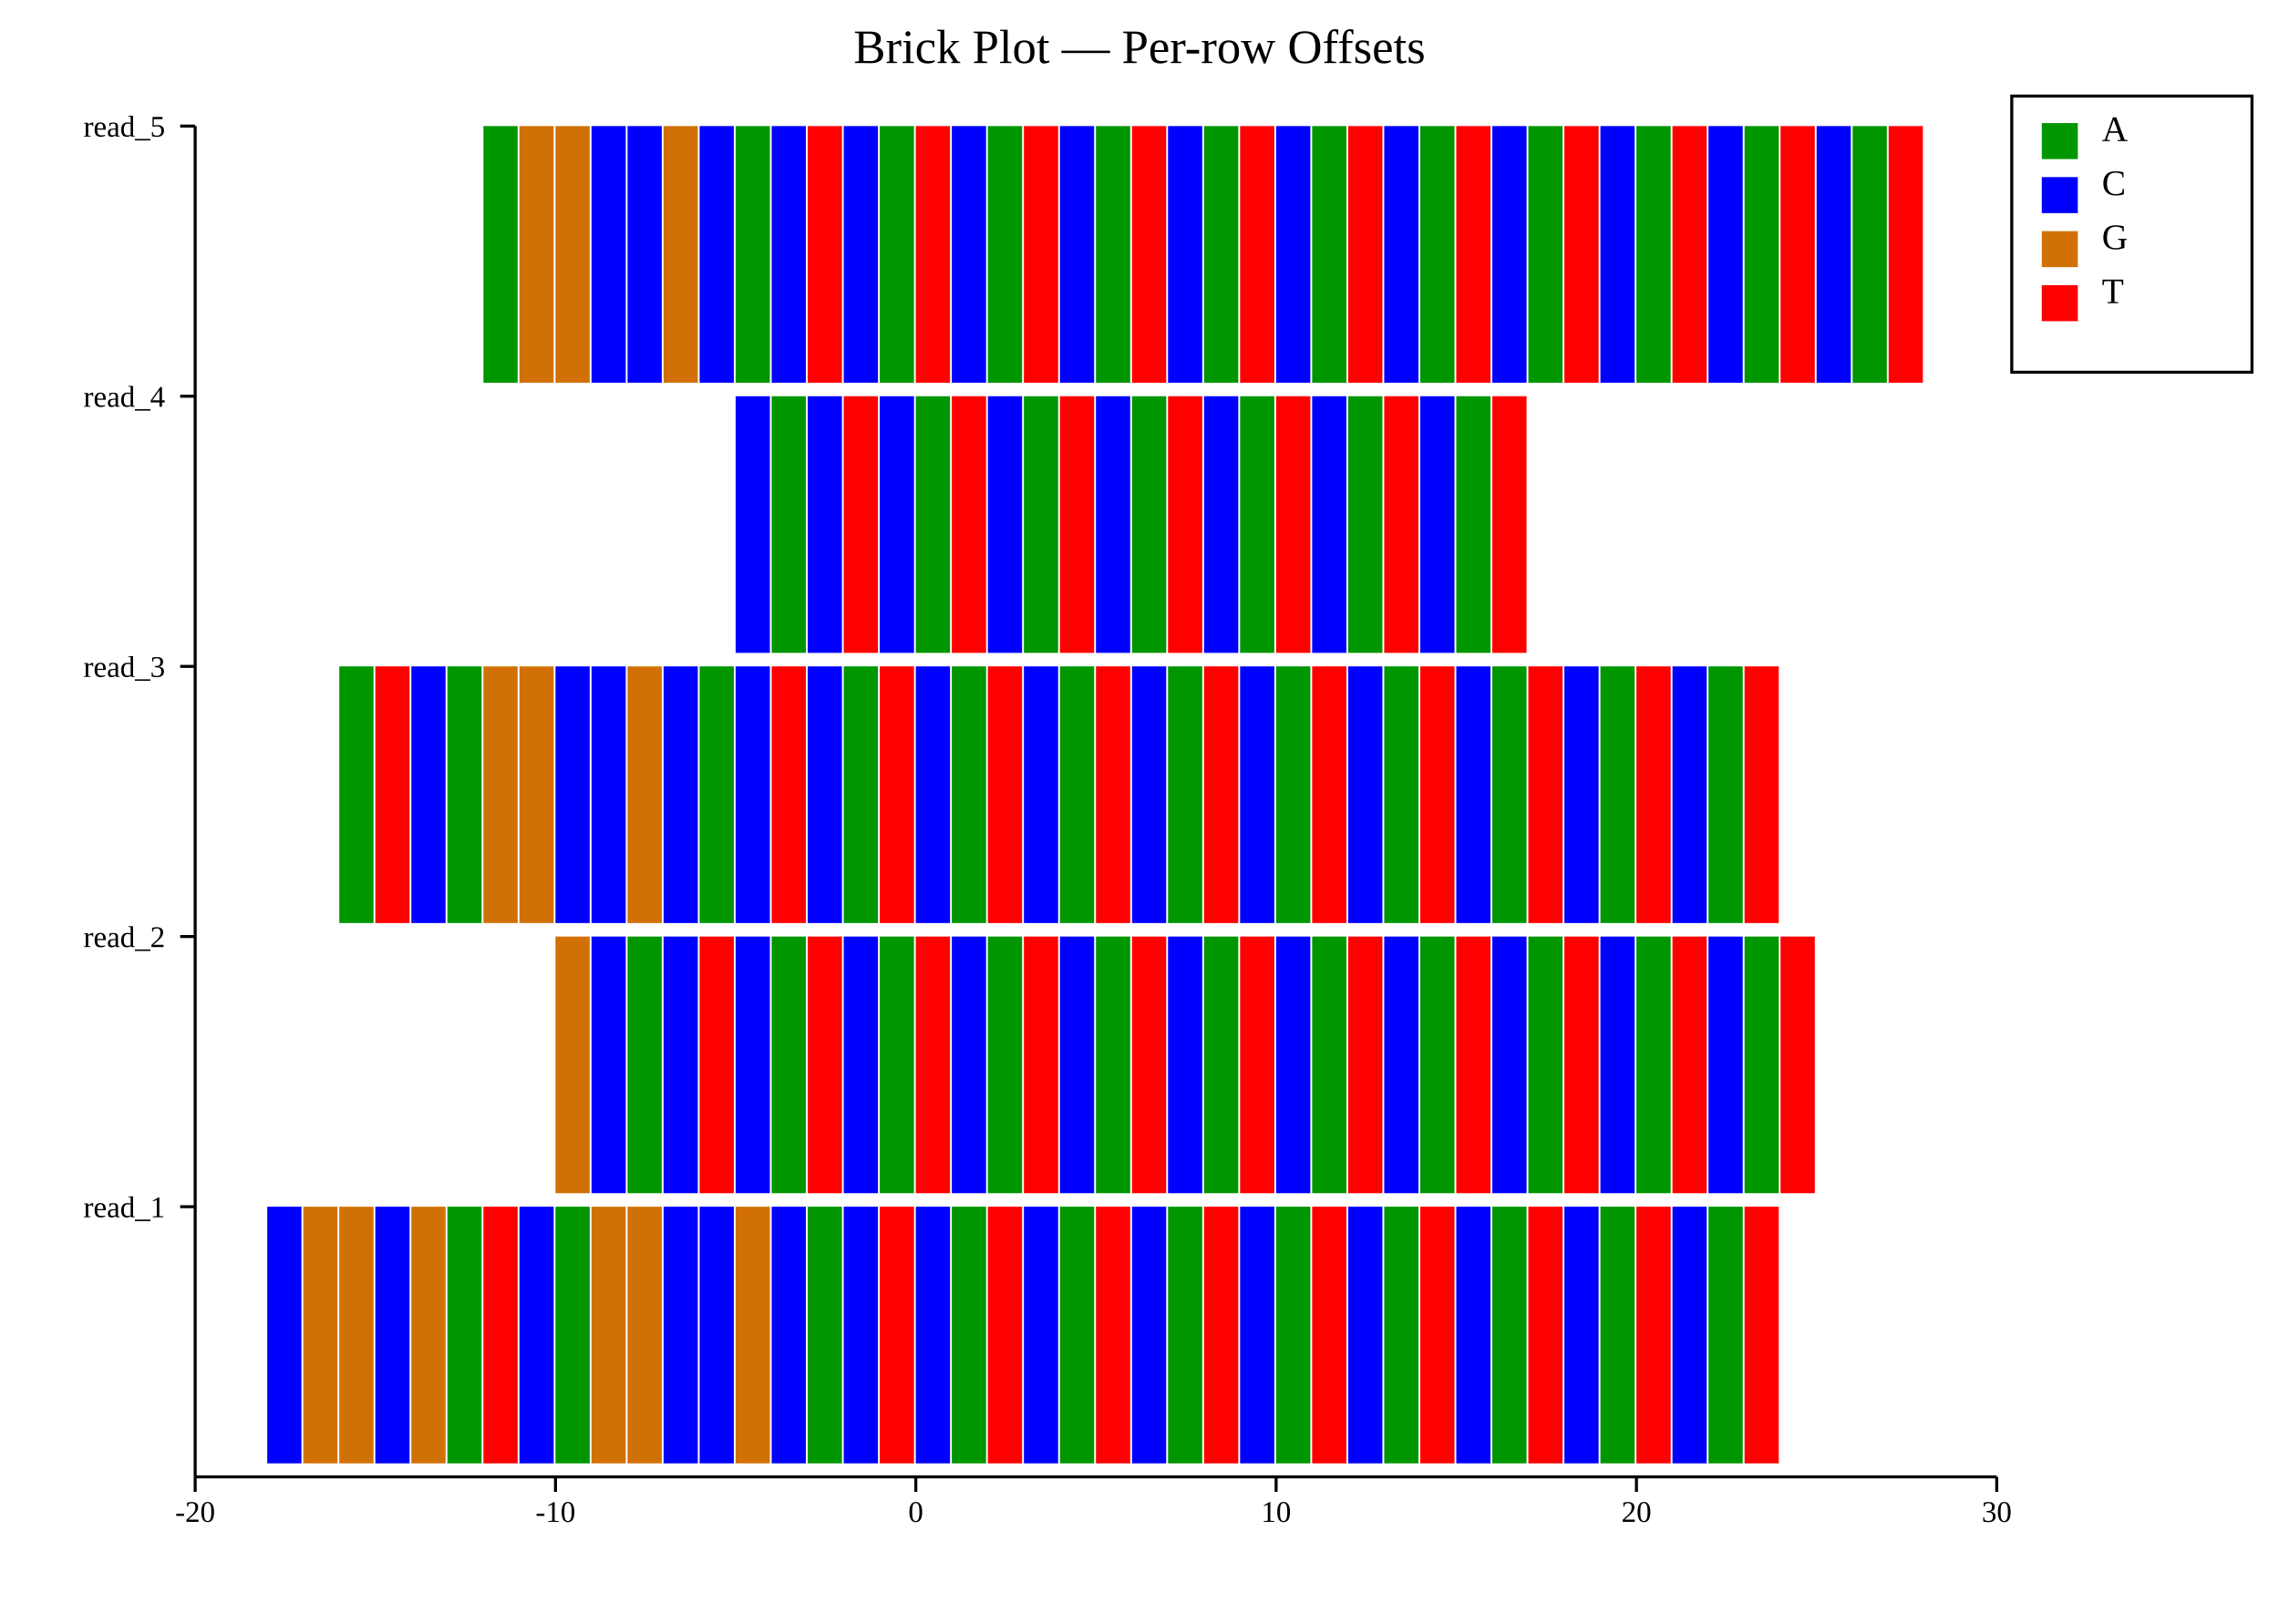
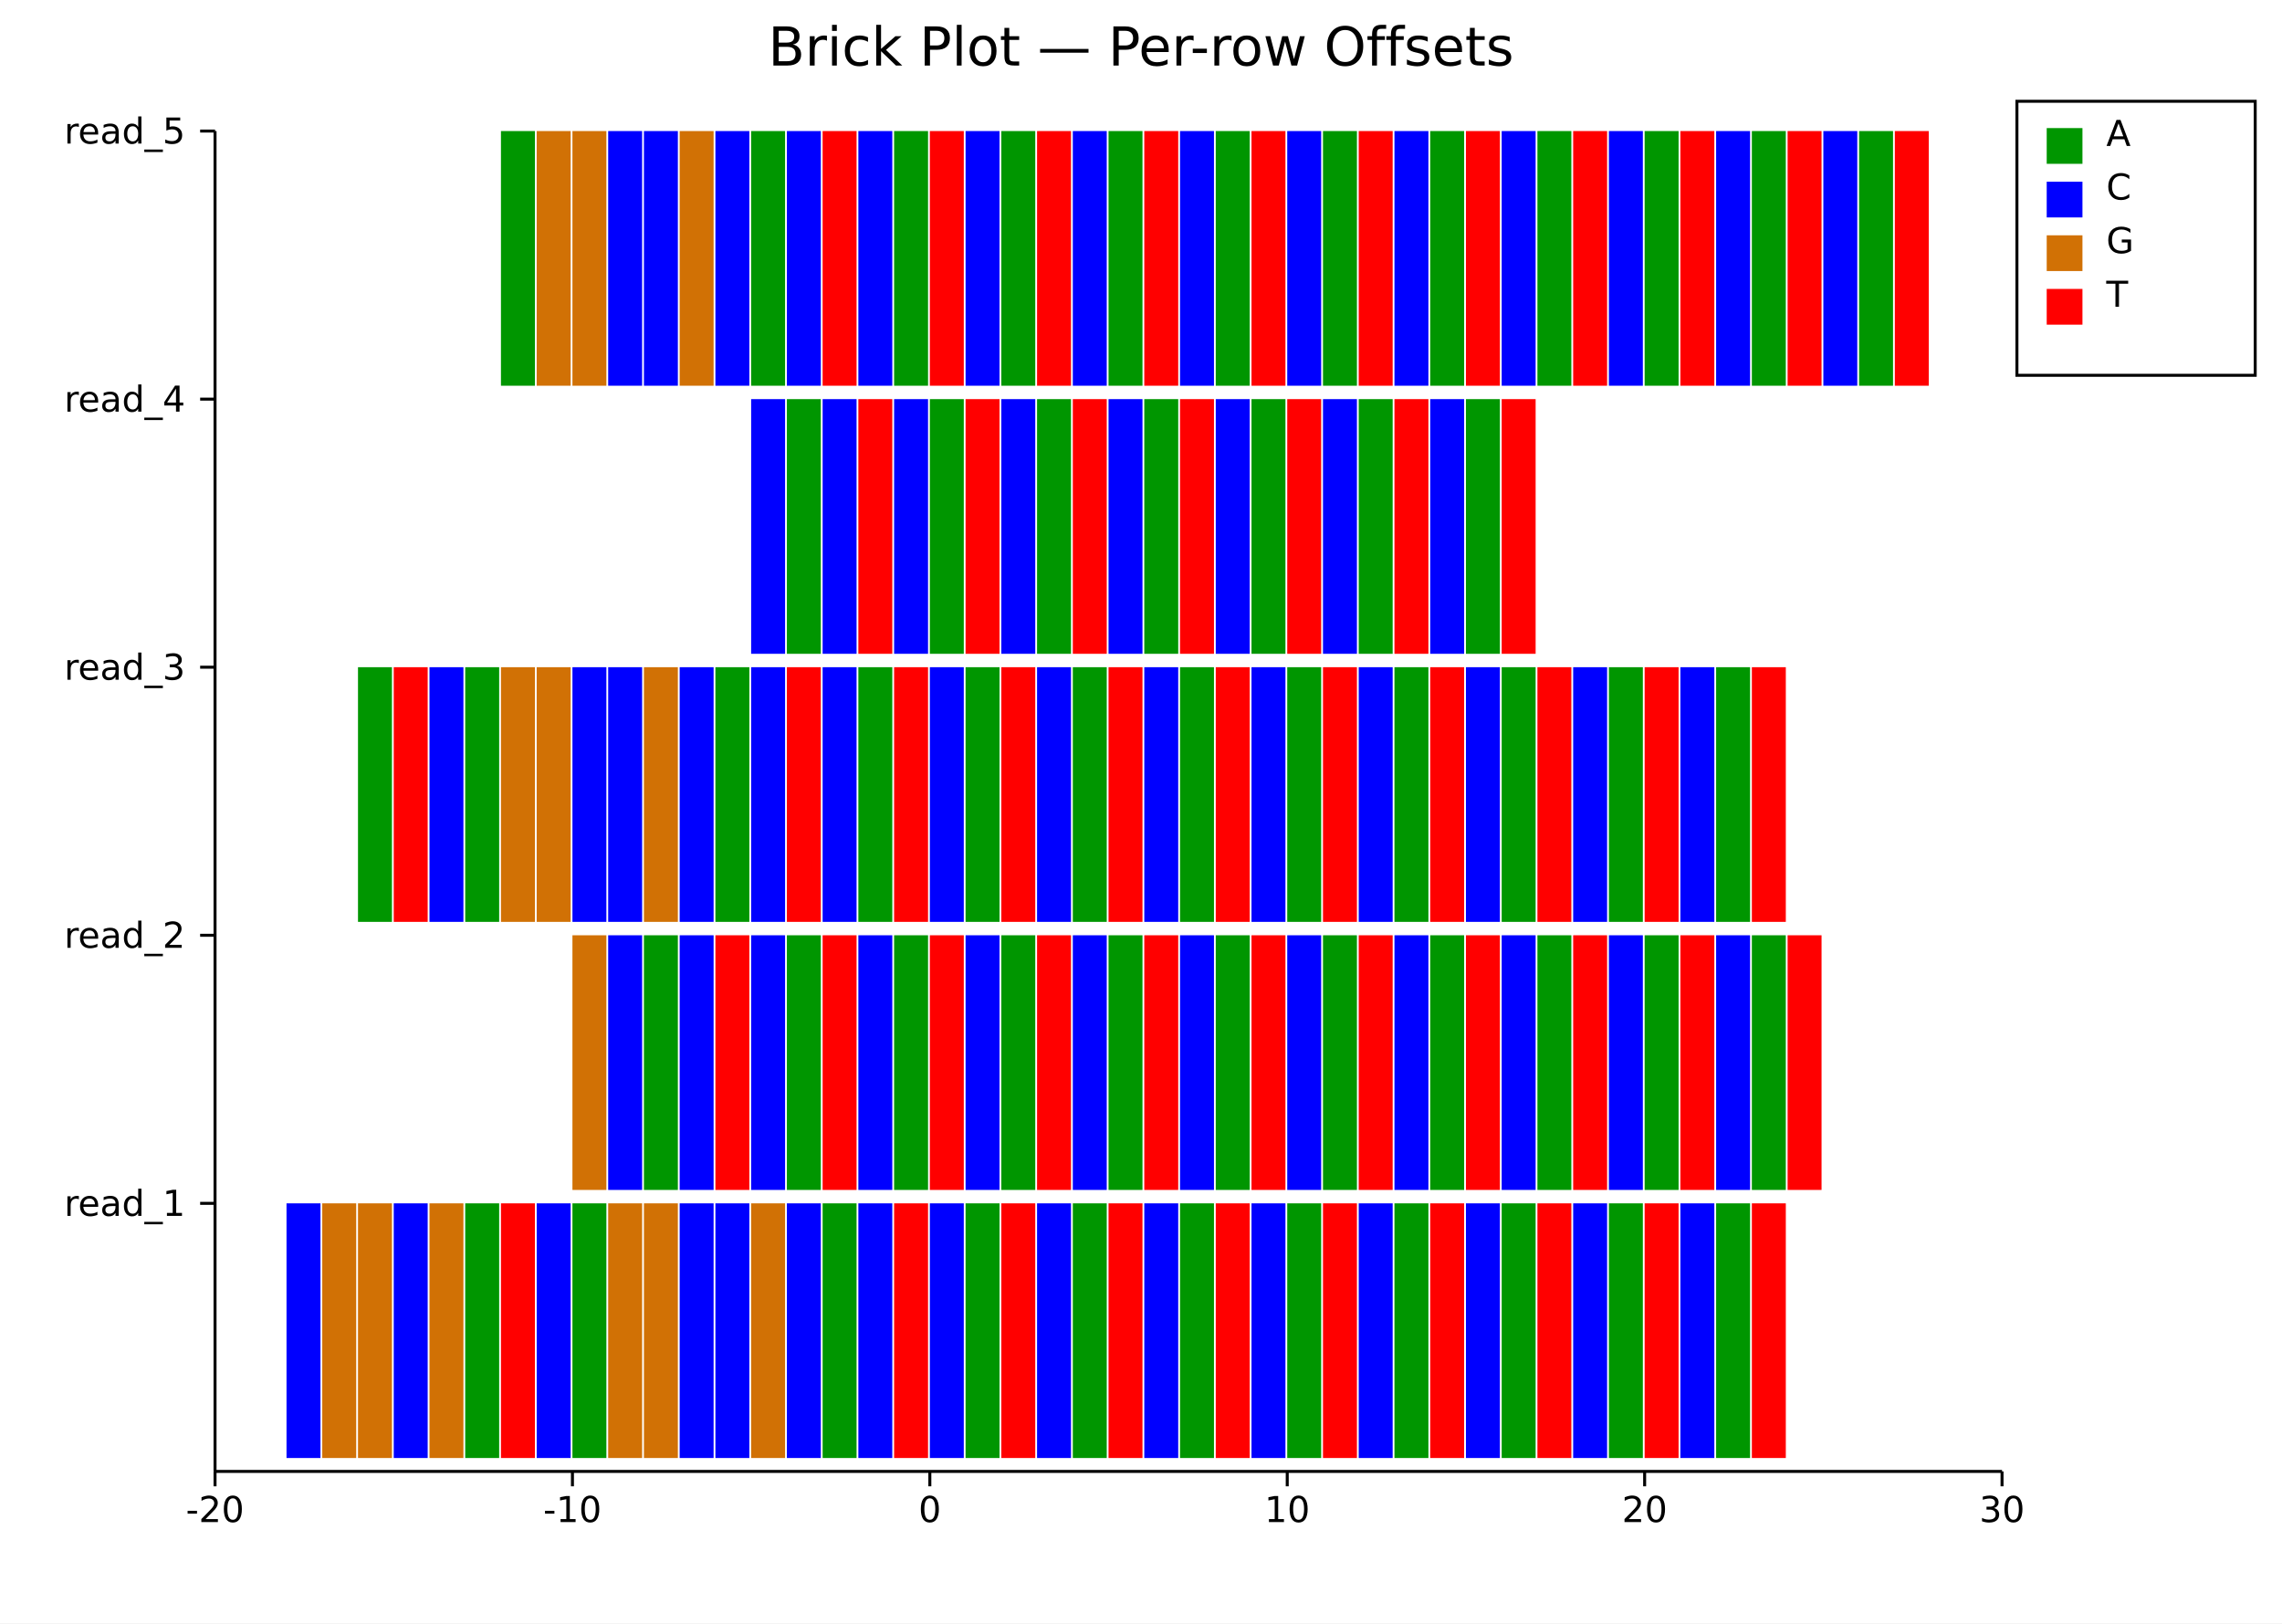
- <svg xmlns="http://www.w3.org/2000/svg" width="759" height="541" fill="black">
+ <svg xmlns="http://www.w3.org/2000/svg" width="766.2" height="545" font-family="DejaVu Sans, Liberation Sans, Arial, sans-serif" fill="black">
  <rect width="100%" height="100%" fill="white" />
-   <line x1="65" y1="492" x2="665" y2="492" stroke="black" stroke-width="1" />
-   <line x1="65" y1="42" x2="65" y2="492" stroke="black" stroke-width="1" />
-   <text x="55" y="405.5" font-size="10" text-anchor="end">read_1</text>
-   <line x1="60" y1="402" x2="65" y2="402" stroke="black" stroke-width="1" />
-   <text x="55" y="315.5" font-size="10" text-anchor="end">read_2</text>
-   <line x1="60" y1="312" x2="65" y2="312" stroke="black" stroke-width="1" />
-   <text x="55" y="225.5" font-size="10" text-anchor="end">read_3</text>
-   <line x1="60" y1="222" x2="65" y2="222" stroke="black" stroke-width="1" />
-   <text x="55" y="135.5" font-size="10" text-anchor="end">read_4</text>
-   <line x1="60" y1="132" x2="65" y2="132" stroke="black" stroke-width="1" />
-   <text x="55" y="45.5" font-size="10" text-anchor="end">read_5</text>
-   <line x1="60" y1="42" x2="65" y2="42" stroke="black" stroke-width="1" />
-   <line x1="65" y1="492" x2="65" y2="497" stroke="black" stroke-width="1" />
-   <text x="65" y="507" font-size="10" text-anchor="middle">-20</text>
-   <line x1="185" y1="492" x2="185" y2="497" stroke="black" stroke-width="1" />
-   <text x="185" y="507" font-size="10" text-anchor="middle">-10</text>
-   <line x1="305" y1="492" x2="305" y2="497" stroke="black" stroke-width="1" />
-   <text x="305" y="507" font-size="10" text-anchor="middle">0</text>
-   <line x1="425" y1="492" x2="425" y2="497" stroke="black" stroke-width="1" />
-   <text x="425" y="507" font-size="10" text-anchor="middle">10</text>
-   <line x1="545" y1="492" x2="545" y2="497" stroke="black" stroke-width="1" />
-   <text x="545" y="507" font-size="10" text-anchor="middle">20</text>
-   <line x1="665" y1="492" x2="665" y2="497" stroke="black" stroke-width="1" />
-   <text x="665" y="507" font-size="10" text-anchor="middle">30</text>
-   <text x="379.5" y="21" font-size="16" text-anchor="middle">Brick Plot — Per-row Offsets</text>
-   <rect x="89" y="402" width="11.4" height="85.5" fill="rgb(0,0,255)" />
-   <rect x="101" y="402" width="11.4" height="85.5" fill="rgb(209,113,5)" />
-   <rect x="113" y="402" width="11.4" height="85.5" fill="rgb(209,113,5)" />
-   <rect x="125" y="402" width="11.4" height="85.5" fill="rgb(0,0,255)" />
-   <rect x="137" y="402" width="11.4" height="85.5" fill="rgb(209,113,5)" />
-   <rect x="149" y="402" width="11.4" height="85.5" fill="rgb(0,150,0)" />
-   <rect x="161" y="402" width="11.4" height="85.5" fill="rgb(255,0,0)" />
-   <rect x="173" y="402" width="11.4" height="85.5" fill="rgb(0,0,255)" />
-   <rect x="185" y="402" width="11.4" height="85.5" fill="rgb(0,150,0)" />
-   <rect x="197" y="402" width="11.4" height="85.5" fill="rgb(209,113,5)" />
-   <rect x="209" y="402" width="11.4" height="85.5" fill="rgb(209,113,5)" />
-   <rect x="221" y="402" width="11.4" height="85.5" fill="rgb(0,0,255)" />
-   <rect x="233" y="402" width="11.4" height="85.5" fill="rgb(0,0,255)" />
-   <rect x="245" y="402" width="11.4" height="85.5" fill="rgb(209,113,5)" />
-   <rect x="257" y="402" width="11.4" height="85.5" fill="rgb(0,0,255)" />
-   <rect x="269" y="402" width="11.4" height="85.5" fill="rgb(0,150,0)" />
-   <rect x="281" y="402" width="11.4" height="85.5" fill="rgb(0,0,255)" />
-   <rect x="293" y="402" width="11.4" height="85.5" fill="rgb(255,0,0)" />
-   <rect x="305" y="402" width="11.4" height="85.5" fill="rgb(0,0,255)" />
-   <rect x="317" y="402" width="11.4" height="85.5" fill="rgb(0,150,0)" />
-   <rect x="329" y="402" width="11.4" height="85.5" fill="rgb(255,0,0)" />
-   <rect x="341" y="402" width="11.4" height="85.5" fill="rgb(0,0,255)" />
-   <rect x="353" y="402" width="11.4" height="85.5" fill="rgb(0,150,0)" />
-   <rect x="365" y="402" width="11.4" height="85.5" fill="rgb(255,0,0)" />
-   <rect x="377" y="402" width="11.4" height="85.5" fill="rgb(0,0,255)" />
-   <rect x="389" y="402" width="11.4" height="85.5" fill="rgb(0,150,0)" />
-   <rect x="401" y="402" width="11.4" height="85.5" fill="rgb(255,0,0)" />
-   <rect x="413" y="402" width="11.4" height="85.5" fill="rgb(0,0,255)" />
-   <rect x="425" y="402" width="11.4" height="85.5" fill="rgb(0,150,0)" />
-   <rect x="437" y="402" width="11.4" height="85.5" fill="rgb(255,0,0)" />
-   <rect x="449" y="402" width="11.4" height="85.5" fill="rgb(0,0,255)" />
-   <rect x="461" y="402" width="11.4" height="85.5" fill="rgb(0,150,0)" />
-   <rect x="473" y="402" width="11.4" height="85.5" fill="rgb(255,0,0)" />
-   <rect x="485" y="402" width="11.4" height="85.5" fill="rgb(0,0,255)" />
-   <rect x="497" y="402" width="11.4" height="85.5" fill="rgb(0,150,0)" />
-   <rect x="509" y="402" width="11.4" height="85.5" fill="rgb(255,0,0)" />
-   <rect x="521" y="402" width="11.4" height="85.5" fill="rgb(0,0,255)" />
-   <rect x="533" y="402" width="11.4" height="85.5" fill="rgb(0,150,0)" />
-   <rect x="545" y="402" width="11.4" height="85.5" fill="rgb(255,0,0)" />
-   <rect x="557" y="402" width="11.4" height="85.5" fill="rgb(0,0,255)" />
-   <rect x="569" y="402" width="11.4" height="85.5" fill="rgb(0,150,0)" />
-   <rect x="581" y="402" width="11.4" height="85.5" fill="rgb(255,0,0)" />
-   <rect x="185" y="312" width="11.4" height="85.5" fill="rgb(209,113,5)" />
-   <rect x="197" y="312" width="11.4" height="85.5" fill="rgb(0,0,255)" />
-   <rect x="209" y="312" width="11.4" height="85.5" fill="rgb(0,150,0)" />
-   <rect x="221" y="312" width="11.4" height="85.5" fill="rgb(0,0,255)" />
-   <rect x="233" y="312" width="11.4" height="85.5" fill="rgb(255,0,0)" />
-   <rect x="245" y="312" width="11.4" height="85.5" fill="rgb(0,0,255)" />
-   <rect x="257" y="312" width="11.4" height="85.5" fill="rgb(0,150,0)" />
-   <rect x="269" y="312" width="11.4" height="85.5" fill="rgb(255,0,0)" />
-   <rect x="281" y="312" width="11.4" height="85.5" fill="rgb(0,0,255)" />
-   <rect x="293" y="312" width="11.4" height="85.5" fill="rgb(0,150,0)" />
-   <rect x="305" y="312" width="11.4" height="85.5" fill="rgb(255,0,0)" />
-   <rect x="317" y="312" width="11.4" height="85.5" fill="rgb(0,0,255)" />
-   <rect x="329" y="312" width="11.4" height="85.5" fill="rgb(0,150,0)" />
-   <rect x="341" y="312" width="11.4" height="85.5" fill="rgb(255,0,0)" />
-   <rect x="353" y="312" width="11.4" height="85.5" fill="rgb(0,0,255)" />
-   <rect x="365" y="312" width="11.4" height="85.5" fill="rgb(0,150,0)" />
-   <rect x="377" y="312" width="11.4" height="85.5" fill="rgb(255,0,0)" />
-   <rect x="389" y="312" width="11.4" height="85.5" fill="rgb(0,0,255)" />
-   <rect x="401" y="312" width="11.4" height="85.5" fill="rgb(0,150,0)" />
-   <rect x="413" y="312" width="11.4" height="85.5" fill="rgb(255,0,0)" />
-   <rect x="425" y="312" width="11.4" height="85.5" fill="rgb(0,0,255)" />
-   <rect x="437" y="312" width="11.4" height="85.5" fill="rgb(0,150,0)" />
-   <rect x="449" y="312" width="11.4" height="85.5" fill="rgb(255,0,0)" />
-   <rect x="461" y="312" width="11.4" height="85.5" fill="rgb(0,0,255)" />
-   <rect x="473" y="312" width="11.4" height="85.5" fill="rgb(0,150,0)" />
-   <rect x="485" y="312" width="11.4" height="85.5" fill="rgb(255,0,0)" />
-   <rect x="497" y="312" width="11.4" height="85.5" fill="rgb(0,0,255)" />
-   <rect x="509" y="312" width="11.4" height="85.5" fill="rgb(0,150,0)" />
-   <rect x="521" y="312" width="11.4" height="85.5" fill="rgb(255,0,0)" />
-   <rect x="533" y="312" width="11.4" height="85.5" fill="rgb(0,0,255)" />
-   <rect x="545" y="312" width="11.4" height="85.5" fill="rgb(0,150,0)" />
-   <rect x="557" y="312" width="11.4" height="85.5" fill="rgb(255,0,0)" />
-   <rect x="569" y="312" width="11.4" height="85.5" fill="rgb(0,0,255)" />
-   <rect x="581" y="312" width="11.4" height="85.5" fill="rgb(0,150,0)" />
-   <rect x="593" y="312" width="11.4" height="85.5" fill="rgb(255,0,0)" />
-   <rect x="113" y="222" width="11.4" height="85.5" fill="rgb(0,150,0)" />
-   <rect x="125" y="222" width="11.4" height="85.5" fill="rgb(255,0,0)" />
-   <rect x="137" y="222" width="11.4" height="85.5" fill="rgb(0,0,255)" />
-   <rect x="149" y="222" width="11.4" height="85.5" fill="rgb(0,150,0)" />
-   <rect x="161" y="222" width="11.4" height="85.5" fill="rgb(209,113,5)" />
-   <rect x="173" y="222" width="11.4" height="85.5" fill="rgb(209,113,5)" />
-   <rect x="185" y="222" width="11.4" height="85.5" fill="rgb(0,0,255)" />
-   <rect x="197" y="222" width="11.4" height="85.5" fill="rgb(0,0,255)" />
-   <rect x="209" y="222" width="11.4" height="85.5" fill="rgb(209,113,5)" />
-   <rect x="221" y="222" width="11.4" height="85.5" fill="rgb(0,0,255)" />
-   <rect x="233" y="222" width="11.4" height="85.5" fill="rgb(0,150,0)" />
-   <rect x="245" y="222" width="11.4" height="85.5" fill="rgb(0,0,255)" />
-   <rect x="257" y="222" width="11.4" height="85.5" fill="rgb(255,0,0)" />
-   <rect x="269" y="222" width="11.4" height="85.5" fill="rgb(0,0,255)" />
-   <rect x="281" y="222" width="11.4" height="85.5" fill="rgb(0,150,0)" />
-   <rect x="293" y="222" width="11.4" height="85.5" fill="rgb(255,0,0)" />
-   <rect x="305" y="222" width="11.4" height="85.5" fill="rgb(0,0,255)" />
-   <rect x="317" y="222" width="11.4" height="85.5" fill="rgb(0,150,0)" />
-   <rect x="329" y="222" width="11.4" height="85.5" fill="rgb(255,0,0)" />
-   <rect x="341" y="222" width="11.4" height="85.5" fill="rgb(0,0,255)" />
-   <rect x="353" y="222" width="11.4" height="85.5" fill="rgb(0,150,0)" />
-   <rect x="365" y="222" width="11.4" height="85.5" fill="rgb(255,0,0)" />
-   <rect x="377" y="222" width="11.4" height="85.5" fill="rgb(0,0,255)" />
-   <rect x="389" y="222" width="11.4" height="85.5" fill="rgb(0,150,0)" />
-   <rect x="401" y="222" width="11.4" height="85.5" fill="rgb(255,0,0)" />
-   <rect x="413" y="222" width="11.4" height="85.5" fill="rgb(0,0,255)" />
-   <rect x="425" y="222" width="11.4" height="85.5" fill="rgb(0,150,0)" />
-   <rect x="437" y="222" width="11.4" height="85.5" fill="rgb(255,0,0)" />
-   <rect x="449" y="222" width="11.4" height="85.5" fill="rgb(0,0,255)" />
-   <rect x="461" y="222" width="11.4" height="85.5" fill="rgb(0,150,0)" />
-   <rect x="473" y="222" width="11.4" height="85.5" fill="rgb(255,0,0)" />
-   <rect x="485" y="222" width="11.4" height="85.5" fill="rgb(0,0,255)" />
-   <rect x="497" y="222" width="11.4" height="85.5" fill="rgb(0,150,0)" />
-   <rect x="509" y="222" width="11.4" height="85.5" fill="rgb(255,0,0)" />
-   <rect x="521" y="222" width="11.4" height="85.5" fill="rgb(0,0,255)" />
-   <rect x="533" y="222" width="11.4" height="85.5" fill="rgb(0,150,0)" />
-   <rect x="545" y="222" width="11.4" height="85.5" fill="rgb(255,0,0)" />
-   <rect x="557" y="222" width="11.4" height="85.5" fill="rgb(0,0,255)" />
-   <rect x="569" y="222" width="11.4" height="85.5" fill="rgb(0,150,0)" />
-   <rect x="581" y="222" width="11.4" height="85.5" fill="rgb(255,0,0)" />
-   <rect x="245" y="132" width="11.4" height="85.5" fill="rgb(0,0,255)" />
-   <rect x="257" y="132" width="11.4" height="85.5" fill="rgb(0,150,0)" />
-   <rect x="269" y="132" width="11.4" height="85.5" fill="rgb(0,0,255)" />
-   <rect x="281" y="132" width="11.4" height="85.5" fill="rgb(255,0,0)" />
-   <rect x="293" y="132" width="11.4" height="85.5" fill="rgb(0,0,255)" />
-   <rect x="305" y="132" width="11.4" height="85.5" fill="rgb(0,150,0)" />
-   <rect x="317" y="132" width="11.4" height="85.5" fill="rgb(255,0,0)" />
-   <rect x="329" y="132" width="11.4" height="85.5" fill="rgb(0,0,255)" />
-   <rect x="341" y="132" width="11.4" height="85.5" fill="rgb(0,150,0)" />
-   <rect x="353" y="132" width="11.4" height="85.5" fill="rgb(255,0,0)" />
-   <rect x="365" y="132" width="11.4" height="85.5" fill="rgb(0,0,255)" />
-   <rect x="377" y="132" width="11.4" height="85.5" fill="rgb(0,150,0)" />
-   <rect x="389" y="132" width="11.4" height="85.5" fill="rgb(255,0,0)" />
-   <rect x="401" y="132" width="11.4" height="85.5" fill="rgb(0,0,255)" />
-   <rect x="413" y="132" width="11.4" height="85.5" fill="rgb(0,150,0)" />
-   <rect x="425" y="132" width="11.4" height="85.5" fill="rgb(255,0,0)" />
-   <rect x="437" y="132" width="11.4" height="85.5" fill="rgb(0,0,255)" />
-   <rect x="449" y="132" width="11.4" height="85.5" fill="rgb(0,150,0)" />
-   <rect x="461" y="132" width="11.4" height="85.5" fill="rgb(255,0,0)" />
-   <rect x="473" y="132" width="11.4" height="85.5" fill="rgb(0,0,255)" />
-   <rect x="485" y="132" width="11.4" height="85.5" fill="rgb(0,150,0)" />
-   <rect x="497" y="132" width="11.4" height="85.5" fill="rgb(255,0,0)" />
-   <rect x="161" y="42" width="11.4" height="85.5" fill="rgb(0,150,0)" />
-   <rect x="173" y="42" width="11.4" height="85.5" fill="rgb(209,113,5)" />
-   <rect x="185" y="42" width="11.4" height="85.5" fill="rgb(209,113,5)" />
-   <rect x="197" y="42" width="11.4" height="85.5" fill="rgb(0,0,255)" />
-   <rect x="209" y="42" width="11.4" height="85.5" fill="rgb(0,0,255)" />
-   <rect x="221" y="42" width="11.4" height="85.5" fill="rgb(209,113,5)" />
-   <rect x="233" y="42" width="11.4" height="85.5" fill="rgb(0,0,255)" />
-   <rect x="245" y="42" width="11.4" height="85.5" fill="rgb(0,150,0)" />
-   <rect x="257" y="42" width="11.4" height="85.5" fill="rgb(0,0,255)" />
-   <rect x="269" y="42" width="11.4" height="85.5" fill="rgb(255,0,0)" />
-   <rect x="281" y="42" width="11.4" height="85.5" fill="rgb(0,0,255)" />
-   <rect x="293" y="42" width="11.4" height="85.5" fill="rgb(0,150,0)" />
-   <rect x="305" y="42" width="11.4" height="85.5" fill="rgb(255,0,0)" />
-   <rect x="317" y="42" width="11.4" height="85.5" fill="rgb(0,0,255)" />
-   <rect x="329" y="42" width="11.4" height="85.5" fill="rgb(0,150,0)" />
-   <rect x="341" y="42" width="11.4" height="85.5" fill="rgb(255,0,0)" />
-   <rect x="353" y="42" width="11.4" height="85.5" fill="rgb(0,0,255)" />
-   <rect x="365" y="42" width="11.4" height="85.5" fill="rgb(0,150,0)" />
-   <rect x="377" y="42" width="11.4" height="85.5" fill="rgb(255,0,0)" />
-   <rect x="389" y="42" width="11.4" height="85.5" fill="rgb(0,0,255)" />
-   <rect x="401" y="42" width="11.4" height="85.5" fill="rgb(0,150,0)" />
-   <rect x="413" y="42" width="11.4" height="85.5" fill="rgb(255,0,0)" />
-   <rect x="425" y="42" width="11.4" height="85.5" fill="rgb(0,0,255)" />
-   <rect x="437" y="42" width="11.4" height="85.5" fill="rgb(0,150,0)" />
-   <rect x="449" y="42" width="11.4" height="85.5" fill="rgb(255,0,0)" />
-   <rect x="461" y="42" width="11.4" height="85.5" fill="rgb(0,0,255)" />
-   <rect x="473" y="42" width="11.4" height="85.5" fill="rgb(0,150,0)" />
-   <rect x="485" y="42" width="11.4" height="85.5" fill="rgb(255,0,0)" />
-   <rect x="497" y="42" width="11.4" height="85.5" fill="rgb(0,0,255)" />
-   <rect x="509" y="42" width="11.4" height="85.5" fill="rgb(0,150,0)" />
-   <rect x="521" y="42" width="11.4" height="85.5" fill="rgb(255,0,0)" />
-   <rect x="533" y="42" width="11.4" height="85.5" fill="rgb(0,0,255)" />
-   <rect x="545" y="42" width="11.4" height="85.5" fill="rgb(0,150,0)" />
-   <rect x="557" y="42" width="11.4" height="85.5" fill="rgb(255,0,0)" />
-   <rect x="569" y="42" width="11.4" height="85.5" fill="rgb(0,0,255)" />
-   <rect x="581" y="42" width="11.4" height="85.5" fill="rgb(0,150,0)" />
-   <rect x="593" y="42" width="11.4" height="85.5" fill="rgb(255,0,0)" />
-   <rect x="605" y="42" width="11.4" height="85.5" fill="rgb(0,0,255)" />
-   <rect x="617" y="42" width="11.4" height="85.5" fill="rgb(0,150,0)" />
-   <rect x="629" y="42" width="11.4" height="85.5" fill="rgb(255,0,0)" />
-   <rect x="670" y="32" width="80" height="92" fill="white" />
-   <rect x="670" y="32" width="80" height="92" fill="none" stroke="black" stroke-width="1" />
-   <text x="700" y="47" font-size="12" text-anchor="start">A</text>
-   <rect x="680" y="41" width="12" height="12" fill="rgb(0,150,0)" />
-   <text x="700" y="65" font-size="12" text-anchor="start">C</text>
-   <rect x="680" y="59" width="12" height="12" fill="rgb(0,0,255)" />
-   <text x="700" y="83" font-size="12" text-anchor="start">G</text>
-   <rect x="680" y="77" width="12" height="12" fill="rgb(209,113,5)" />
-   <text x="700" y="101" font-size="12" text-anchor="start">T</text>
-   <rect x="680" y="95" width="12" height="12" fill="rgb(255,0,0)" />
+   <line x1="72.2" y1="494" x2="672.2" y2="494" stroke="black" stroke-width="1" />
+   <line x1="72.2" y1="44" x2="72.2" y2="494" stroke="black" stroke-width="1" />
+   <text x="62.2" y="408.2" font-size="12" text-anchor="end">read_1</text>
+   <line x1="67.2" y1="404" x2="72.2" y2="404" stroke="black" stroke-width="1" />
+   <text x="62.2" y="318.2" font-size="12" text-anchor="end">read_2</text>
+   <line x1="67.2" y1="314" x2="72.2" y2="314" stroke="black" stroke-width="1" />
+   <text x="62.2" y="228.2" font-size="12" text-anchor="end">read_3</text>
+   <line x1="67.2" y1="224" x2="72.2" y2="224" stroke="black" stroke-width="1" />
+   <text x="62.2" y="138.2" font-size="12" text-anchor="end">read_4</text>
+   <line x1="67.2" y1="134" x2="72.2" y2="134" stroke="black" stroke-width="1" />
+   <text x="62.2" y="48.2" font-size="12" text-anchor="end">read_5</text>
+   <line x1="67.2" y1="44" x2="72.2" y2="44" stroke="black" stroke-width="1" />
+   <line x1="72.2" y1="494" x2="72.2" y2="499" stroke="black" stroke-width="1" />
+   <text x="72.2" y="511" font-size="12" text-anchor="middle">-20</text>
+   <line x1="192.2" y1="494" x2="192.2" y2="499" stroke="black" stroke-width="1" />
+   <text x="192.2" y="511" font-size="12" text-anchor="middle">-10</text>
+   <line x1="312.2" y1="494" x2="312.2" y2="499" stroke="black" stroke-width="1" />
+   <text x="312.2" y="511" font-size="12" text-anchor="middle">0</text>
+   <line x1="432.2" y1="494" x2="432.2" y2="499" stroke="black" stroke-width="1" />
+   <text x="432.2" y="511" font-size="12" text-anchor="middle">10</text>
+   <line x1="552.2" y1="494" x2="552.2" y2="499" stroke="black" stroke-width="1" />
+   <text x="552.2" y="511" font-size="12" text-anchor="middle">20</text>
+   <line x1="672.2" y1="494" x2="672.2" y2="499" stroke="black" stroke-width="1" />
+   <text x="672.2" y="511" font-size="12" text-anchor="middle">30</text>
+   <text x="383.1" y="22" font-size="18" text-anchor="middle">Brick Plot — Per-row Offsets</text>
+   <rect x="96.2" y="404" width="11.4" height="85.5" fill="rgb(0,0,255)" />
+   <rect x="108.2" y="404" width="11.4" height="85.5" fill="rgb(209,113,5)" />
+   <rect x="120.2" y="404" width="11.4" height="85.5" fill="rgb(209,113,5)" />
+   <rect x="132.2" y="404" width="11.4" height="85.5" fill="rgb(0,0,255)" />
+   <rect x="144.2" y="404" width="11.4" height="85.5" fill="rgb(209,113,5)" />
+   <rect x="156.2" y="404" width="11.4" height="85.5" fill="rgb(0,150,0)" />
+   <rect x="168.2" y="404" width="11.4" height="85.5" fill="rgb(255,0,0)" />
+   <rect x="180.2" y="404" width="11.4" height="85.5" fill="rgb(0,0,255)" />
+   <rect x="192.2" y="404" width="11.4" height="85.5" fill="rgb(0,150,0)" />
+   <rect x="204.2" y="404" width="11.4" height="85.5" fill="rgb(209,113,5)" />
+   <rect x="216.2" y="404" width="11.4" height="85.5" fill="rgb(209,113,5)" />
+   <rect x="228.2" y="404" width="11.4" height="85.5" fill="rgb(0,0,255)" />
+   <rect x="240.2" y="404" width="11.4" height="85.5" fill="rgb(0,0,255)" />
+   <rect x="252.2" y="404" width="11.4" height="85.5" fill="rgb(209,113,5)" />
+   <rect x="264.2" y="404" width="11.4" height="85.5" fill="rgb(0,0,255)" />
+   <rect x="276.2" y="404" width="11.4" height="85.5" fill="rgb(0,150,0)" />
+   <rect x="288.2" y="404" width="11.4" height="85.5" fill="rgb(0,0,255)" />
+   <rect x="300.2" y="404" width="11.4" height="85.5" fill="rgb(255,0,0)" />
+   <rect x="312.2" y="404" width="11.4" height="85.5" fill="rgb(0,0,255)" />
+   <rect x="324.2" y="404" width="11.4" height="85.5" fill="rgb(0,150,0)" />
+   <rect x="336.2" y="404" width="11.4" height="85.5" fill="rgb(255,0,0)" />
+   <rect x="348.2" y="404" width="11.4" height="85.5" fill="rgb(0,0,255)" />
+   <rect x="360.2" y="404" width="11.4" height="85.5" fill="rgb(0,150,0)" />
+   <rect x="372.2" y="404" width="11.4" height="85.5" fill="rgb(255,0,0)" />
+   <rect x="384.2" y="404" width="11.4" height="85.5" fill="rgb(0,0,255)" />
+   <rect x="396.2" y="404" width="11.4" height="85.5" fill="rgb(0,150,0)" />
+   <rect x="408.2" y="404" width="11.4" height="85.5" fill="rgb(255,0,0)" />
+   <rect x="420.2" y="404" width="11.4" height="85.5" fill="rgb(0,0,255)" />
+   <rect x="432.2" y="404" width="11.4" height="85.5" fill="rgb(0,150,0)" />
+   <rect x="444.2" y="404" width="11.4" height="85.5" fill="rgb(255,0,0)" />
+   <rect x="456.2" y="404" width="11.4" height="85.5" fill="rgb(0,0,255)" />
+   <rect x="468.2" y="404" width="11.4" height="85.5" fill="rgb(0,150,0)" />
+   <rect x="480.2" y="404" width="11.4" height="85.5" fill="rgb(255,0,0)" />
+   <rect x="492.2" y="404" width="11.4" height="85.5" fill="rgb(0,0,255)" />
+   <rect x="504.2" y="404" width="11.4" height="85.5" fill="rgb(0,150,0)" />
+   <rect x="516.2" y="404" width="11.4" height="85.5" fill="rgb(255,0,0)" />
+   <rect x="528.2" y="404" width="11.4" height="85.5" fill="rgb(0,0,255)" />
+   <rect x="540.2" y="404" width="11.4" height="85.5" fill="rgb(0,150,0)" />
+   <rect x="552.2" y="404" width="11.4" height="85.5" fill="rgb(255,0,0)" />
+   <rect x="564.2" y="404" width="11.4" height="85.5" fill="rgb(0,0,255)" />
+   <rect x="576.2" y="404" width="11.4" height="85.5" fill="rgb(0,150,0)" />
+   <rect x="588.2" y="404" width="11.4" height="85.5" fill="rgb(255,0,0)" />
+   <rect x="192.2" y="314" width="11.4" height="85.5" fill="rgb(209,113,5)" />
+   <rect x="204.2" y="314" width="11.4" height="85.5" fill="rgb(0,0,255)" />
+   <rect x="216.2" y="314" width="11.4" height="85.5" fill="rgb(0,150,0)" />
+   <rect x="228.2" y="314" width="11.4" height="85.5" fill="rgb(0,0,255)" />
+   <rect x="240.2" y="314" width="11.4" height="85.5" fill="rgb(255,0,0)" />
+   <rect x="252.2" y="314" width="11.4" height="85.5" fill="rgb(0,0,255)" />
+   <rect x="264.2" y="314" width="11.4" height="85.5" fill="rgb(0,150,0)" />
+   <rect x="276.2" y="314" width="11.4" height="85.5" fill="rgb(255,0,0)" />
+   <rect x="288.2" y="314" width="11.4" height="85.5" fill="rgb(0,0,255)" />
+   <rect x="300.2" y="314" width="11.4" height="85.5" fill="rgb(0,150,0)" />
+   <rect x="312.2" y="314" width="11.4" height="85.5" fill="rgb(255,0,0)" />
+   <rect x="324.2" y="314" width="11.4" height="85.5" fill="rgb(0,0,255)" />
+   <rect x="336.2" y="314" width="11.4" height="85.5" fill="rgb(0,150,0)" />
+   <rect x="348.2" y="314" width="11.4" height="85.5" fill="rgb(255,0,0)" />
+   <rect x="360.2" y="314" width="11.4" height="85.5" fill="rgb(0,0,255)" />
+   <rect x="372.2" y="314" width="11.4" height="85.5" fill="rgb(0,150,0)" />
+   <rect x="384.2" y="314" width="11.4" height="85.5" fill="rgb(255,0,0)" />
+   <rect x="396.2" y="314" width="11.4" height="85.5" fill="rgb(0,0,255)" />
+   <rect x="408.2" y="314" width="11.4" height="85.5" fill="rgb(0,150,0)" />
+   <rect x="420.2" y="314" width="11.4" height="85.5" fill="rgb(255,0,0)" />
+   <rect x="432.2" y="314" width="11.4" height="85.5" fill="rgb(0,0,255)" />
+   <rect x="444.2" y="314" width="11.4" height="85.5" fill="rgb(0,150,0)" />
+   <rect x="456.2" y="314" width="11.4" height="85.5" fill="rgb(255,0,0)" />
+   <rect x="468.2" y="314" width="11.4" height="85.5" fill="rgb(0,0,255)" />
+   <rect x="480.2" y="314" width="11.4" height="85.5" fill="rgb(0,150,0)" />
+   <rect x="492.2" y="314" width="11.4" height="85.5" fill="rgb(255,0,0)" />
+   <rect x="504.2" y="314" width="11.4" height="85.5" fill="rgb(0,0,255)" />
+   <rect x="516.2" y="314" width="11.4" height="85.5" fill="rgb(0,150,0)" />
+   <rect x="528.2" y="314" width="11.4" height="85.5" fill="rgb(255,0,0)" />
+   <rect x="540.2" y="314" width="11.4" height="85.5" fill="rgb(0,0,255)" />
+   <rect x="552.2" y="314" width="11.4" height="85.5" fill="rgb(0,150,0)" />
+   <rect x="564.2" y="314" width="11.4" height="85.5" fill="rgb(255,0,0)" />
+   <rect x="576.2" y="314" width="11.4" height="85.5" fill="rgb(0,0,255)" />
+   <rect x="588.2" y="314" width="11.4" height="85.5" fill="rgb(0,150,0)" />
+   <rect x="600.2" y="314" width="11.4" height="85.5" fill="rgb(255,0,0)" />
+   <rect x="120.2" y="224" width="11.4" height="85.5" fill="rgb(0,150,0)" />
+   <rect x="132.2" y="224" width="11.4" height="85.5" fill="rgb(255,0,0)" />
+   <rect x="144.2" y="224" width="11.4" height="85.5" fill="rgb(0,0,255)" />
+   <rect x="156.2" y="224" width="11.4" height="85.5" fill="rgb(0,150,0)" />
+   <rect x="168.2" y="224" width="11.4" height="85.5" fill="rgb(209,113,5)" />
+   <rect x="180.2" y="224" width="11.4" height="85.5" fill="rgb(209,113,5)" />
+   <rect x="192.2" y="224" width="11.4" height="85.5" fill="rgb(0,0,255)" />
+   <rect x="204.2" y="224" width="11.4" height="85.5" fill="rgb(0,0,255)" />
+   <rect x="216.2" y="224" width="11.4" height="85.5" fill="rgb(209,113,5)" />
+   <rect x="228.2" y="224" width="11.4" height="85.5" fill="rgb(0,0,255)" />
+   <rect x="240.2" y="224" width="11.4" height="85.5" fill="rgb(0,150,0)" />
+   <rect x="252.2" y="224" width="11.4" height="85.5" fill="rgb(0,0,255)" />
+   <rect x="264.2" y="224" width="11.4" height="85.5" fill="rgb(255,0,0)" />
+   <rect x="276.2" y="224" width="11.4" height="85.5" fill="rgb(0,0,255)" />
+   <rect x="288.2" y="224" width="11.4" height="85.5" fill="rgb(0,150,0)" />
+   <rect x="300.2" y="224" width="11.4" height="85.5" fill="rgb(255,0,0)" />
+   <rect x="312.2" y="224" width="11.4" height="85.5" fill="rgb(0,0,255)" />
+   <rect x="324.2" y="224" width="11.4" height="85.5" fill="rgb(0,150,0)" />
+   <rect x="336.2" y="224" width="11.4" height="85.5" fill="rgb(255,0,0)" />
+   <rect x="348.2" y="224" width="11.4" height="85.5" fill="rgb(0,0,255)" />
+   <rect x="360.2" y="224" width="11.4" height="85.5" fill="rgb(0,150,0)" />
+   <rect x="372.2" y="224" width="11.4" height="85.5" fill="rgb(255,0,0)" />
+   <rect x="384.2" y="224" width="11.4" height="85.5" fill="rgb(0,0,255)" />
+   <rect x="396.2" y="224" width="11.4" height="85.5" fill="rgb(0,150,0)" />
+   <rect x="408.2" y="224" width="11.4" height="85.5" fill="rgb(255,0,0)" />
+   <rect x="420.2" y="224" width="11.4" height="85.5" fill="rgb(0,0,255)" />
+   <rect x="432.2" y="224" width="11.4" height="85.5" fill="rgb(0,150,0)" />
+   <rect x="444.2" y="224" width="11.4" height="85.5" fill="rgb(255,0,0)" />
+   <rect x="456.2" y="224" width="11.4" height="85.5" fill="rgb(0,0,255)" />
+   <rect x="468.2" y="224" width="11.4" height="85.5" fill="rgb(0,150,0)" />
+   <rect x="480.2" y="224" width="11.4" height="85.5" fill="rgb(255,0,0)" />
+   <rect x="492.2" y="224" width="11.4" height="85.5" fill="rgb(0,0,255)" />
+   <rect x="504.2" y="224" width="11.4" height="85.5" fill="rgb(0,150,0)" />
+   <rect x="516.2" y="224" width="11.4" height="85.5" fill="rgb(255,0,0)" />
+   <rect x="528.2" y="224" width="11.4" height="85.5" fill="rgb(0,0,255)" />
+   <rect x="540.2" y="224" width="11.4" height="85.5" fill="rgb(0,150,0)" />
+   <rect x="552.2" y="224" width="11.4" height="85.5" fill="rgb(255,0,0)" />
+   <rect x="564.2" y="224" width="11.4" height="85.5" fill="rgb(0,0,255)" />
+   <rect x="576.2" y="224" width="11.4" height="85.5" fill="rgb(0,150,0)" />
+   <rect x="588.2" y="224" width="11.4" height="85.5" fill="rgb(255,0,0)" />
+   <rect x="252.2" y="134" width="11.4" height="85.5" fill="rgb(0,0,255)" />
+   <rect x="264.2" y="134" width="11.4" height="85.5" fill="rgb(0,150,0)" />
+   <rect x="276.2" y="134" width="11.4" height="85.5" fill="rgb(0,0,255)" />
+   <rect x="288.2" y="134" width="11.4" height="85.5" fill="rgb(255,0,0)" />
+   <rect x="300.2" y="134" width="11.4" height="85.5" fill="rgb(0,0,255)" />
+   <rect x="312.2" y="134" width="11.4" height="85.5" fill="rgb(0,150,0)" />
+   <rect x="324.2" y="134" width="11.4" height="85.5" fill="rgb(255,0,0)" />
+   <rect x="336.2" y="134" width="11.4" height="85.5" fill="rgb(0,0,255)" />
+   <rect x="348.2" y="134" width="11.4" height="85.5" fill="rgb(0,150,0)" />
+   <rect x="360.2" y="134" width="11.4" height="85.5" fill="rgb(255,0,0)" />
+   <rect x="372.2" y="134" width="11.4" height="85.5" fill="rgb(0,0,255)" />
+   <rect x="384.2" y="134" width="11.4" height="85.5" fill="rgb(0,150,0)" />
+   <rect x="396.2" y="134" width="11.4" height="85.5" fill="rgb(255,0,0)" />
+   <rect x="408.2" y="134" width="11.4" height="85.5" fill="rgb(0,0,255)" />
+   <rect x="420.2" y="134" width="11.4" height="85.5" fill="rgb(0,150,0)" />
+   <rect x="432.2" y="134" width="11.4" height="85.5" fill="rgb(255,0,0)" />
+   <rect x="444.2" y="134" width="11.4" height="85.5" fill="rgb(0,0,255)" />
+   <rect x="456.2" y="134" width="11.4" height="85.5" fill="rgb(0,150,0)" />
+   <rect x="468.2" y="134" width="11.4" height="85.5" fill="rgb(255,0,0)" />
+   <rect x="480.2" y="134" width="11.4" height="85.5" fill="rgb(0,0,255)" />
+   <rect x="492.2" y="134" width="11.4" height="85.5" fill="rgb(0,150,0)" />
+   <rect x="504.2" y="134" width="11.4" height="85.5" fill="rgb(255,0,0)" />
+   <rect x="168.2" y="44" width="11.4" height="85.5" fill="rgb(0,150,0)" />
+   <rect x="180.2" y="44" width="11.4" height="85.5" fill="rgb(209,113,5)" />
+   <rect x="192.2" y="44" width="11.4" height="85.5" fill="rgb(209,113,5)" />
+   <rect x="204.2" y="44" width="11.4" height="85.5" fill="rgb(0,0,255)" />
+   <rect x="216.2" y="44" width="11.4" height="85.5" fill="rgb(0,0,255)" />
+   <rect x="228.2" y="44" width="11.4" height="85.5" fill="rgb(209,113,5)" />
+   <rect x="240.2" y="44" width="11.4" height="85.5" fill="rgb(0,0,255)" />
+   <rect x="252.2" y="44" width="11.4" height="85.5" fill="rgb(0,150,0)" />
+   <rect x="264.2" y="44" width="11.4" height="85.5" fill="rgb(0,0,255)" />
+   <rect x="276.2" y="44" width="11.4" height="85.5" fill="rgb(255,0,0)" />
+   <rect x="288.2" y="44" width="11.4" height="85.5" fill="rgb(0,0,255)" />
+   <rect x="300.2" y="44" width="11.4" height="85.5" fill="rgb(0,150,0)" />
+   <rect x="312.2" y="44" width="11.4" height="85.5" fill="rgb(255,0,0)" />
+   <rect x="324.2" y="44" width="11.4" height="85.5" fill="rgb(0,0,255)" />
+   <rect x="336.2" y="44" width="11.4" height="85.5" fill="rgb(0,150,0)" />
+   <rect x="348.2" y="44" width="11.4" height="85.5" fill="rgb(255,0,0)" />
+   <rect x="360.2" y="44" width="11.4" height="85.5" fill="rgb(0,0,255)" />
+   <rect x="372.2" y="44" width="11.4" height="85.5" fill="rgb(0,150,0)" />
+   <rect x="384.2" y="44" width="11.4" height="85.5" fill="rgb(255,0,0)" />
+   <rect x="396.2" y="44" width="11.4" height="85.5" fill="rgb(0,0,255)" />
+   <rect x="408.2" y="44" width="11.4" height="85.5" fill="rgb(0,150,0)" />
+   <rect x="420.2" y="44" width="11.4" height="85.5" fill="rgb(255,0,0)" />
+   <rect x="432.2" y="44" width="11.4" height="85.5" fill="rgb(0,0,255)" />
+   <rect x="444.2" y="44" width="11.4" height="85.5" fill="rgb(0,150,0)" />
+   <rect x="456.2" y="44" width="11.4" height="85.5" fill="rgb(255,0,0)" />
+   <rect x="468.2" y="44" width="11.4" height="85.5" fill="rgb(0,0,255)" />
+   <rect x="480.2" y="44" width="11.4" height="85.5" fill="rgb(0,150,0)" />
+   <rect x="492.2" y="44" width="11.4" height="85.5" fill="rgb(255,0,0)" />
+   <rect x="504.2" y="44" width="11.4" height="85.5" fill="rgb(0,0,255)" />
+   <rect x="516.2" y="44" width="11.4" height="85.5" fill="rgb(0,150,0)" />
+   <rect x="528.2" y="44" width="11.4" height="85.5" fill="rgb(255,0,0)" />
+   <rect x="540.2" y="44" width="11.4" height="85.5" fill="rgb(0,0,255)" />
+   <rect x="552.2" y="44" width="11.4" height="85.5" fill="rgb(0,150,0)" />
+   <rect x="564.2" y="44" width="11.4" height="85.5" fill="rgb(255,0,0)" />
+   <rect x="576.2" y="44" width="11.4" height="85.5" fill="rgb(0,0,255)" />
+   <rect x="588.2" y="44" width="11.4" height="85.5" fill="rgb(0,150,0)" />
+   <rect x="600.2" y="44" width="11.4" height="85.5" fill="rgb(255,0,0)" />
+   <rect x="612.2" y="44" width="11.4" height="85.5" fill="rgb(0,0,255)" />
+   <rect x="624.2" y="44" width="11.4" height="85.5" fill="rgb(0,150,0)" />
+   <rect x="636.2" y="44" width="11.4" height="85.5" fill="rgb(255,0,0)" />
+   <rect x="677.2" y="34" width="80" height="92" fill="white" />
+   <rect x="677.2" y="34" width="80" height="92" fill="none" stroke="black" stroke-width="1" />
+   <text x="707.2" y="49" font-size="12" text-anchor="start">A</text>
+   <rect x="687.2" y="43" width="12" height="12" fill="rgb(0,150,0)" />
+   <text x="707.2" y="67" font-size="12" text-anchor="start">C</text>
+   <rect x="687.2" y="61" width="12" height="12" fill="rgb(0,0,255)" />
+   <text x="707.2" y="85" font-size="12" text-anchor="start">G</text>
+   <rect x="687.2" y="79" width="12" height="12" fill="rgb(209,113,5)" />
+   <text x="707.2" y="103" font-size="12" text-anchor="start">T</text>
+   <rect x="687.2" y="97" width="12" height="12" fill="rgb(255,0,0)" />
</svg>
